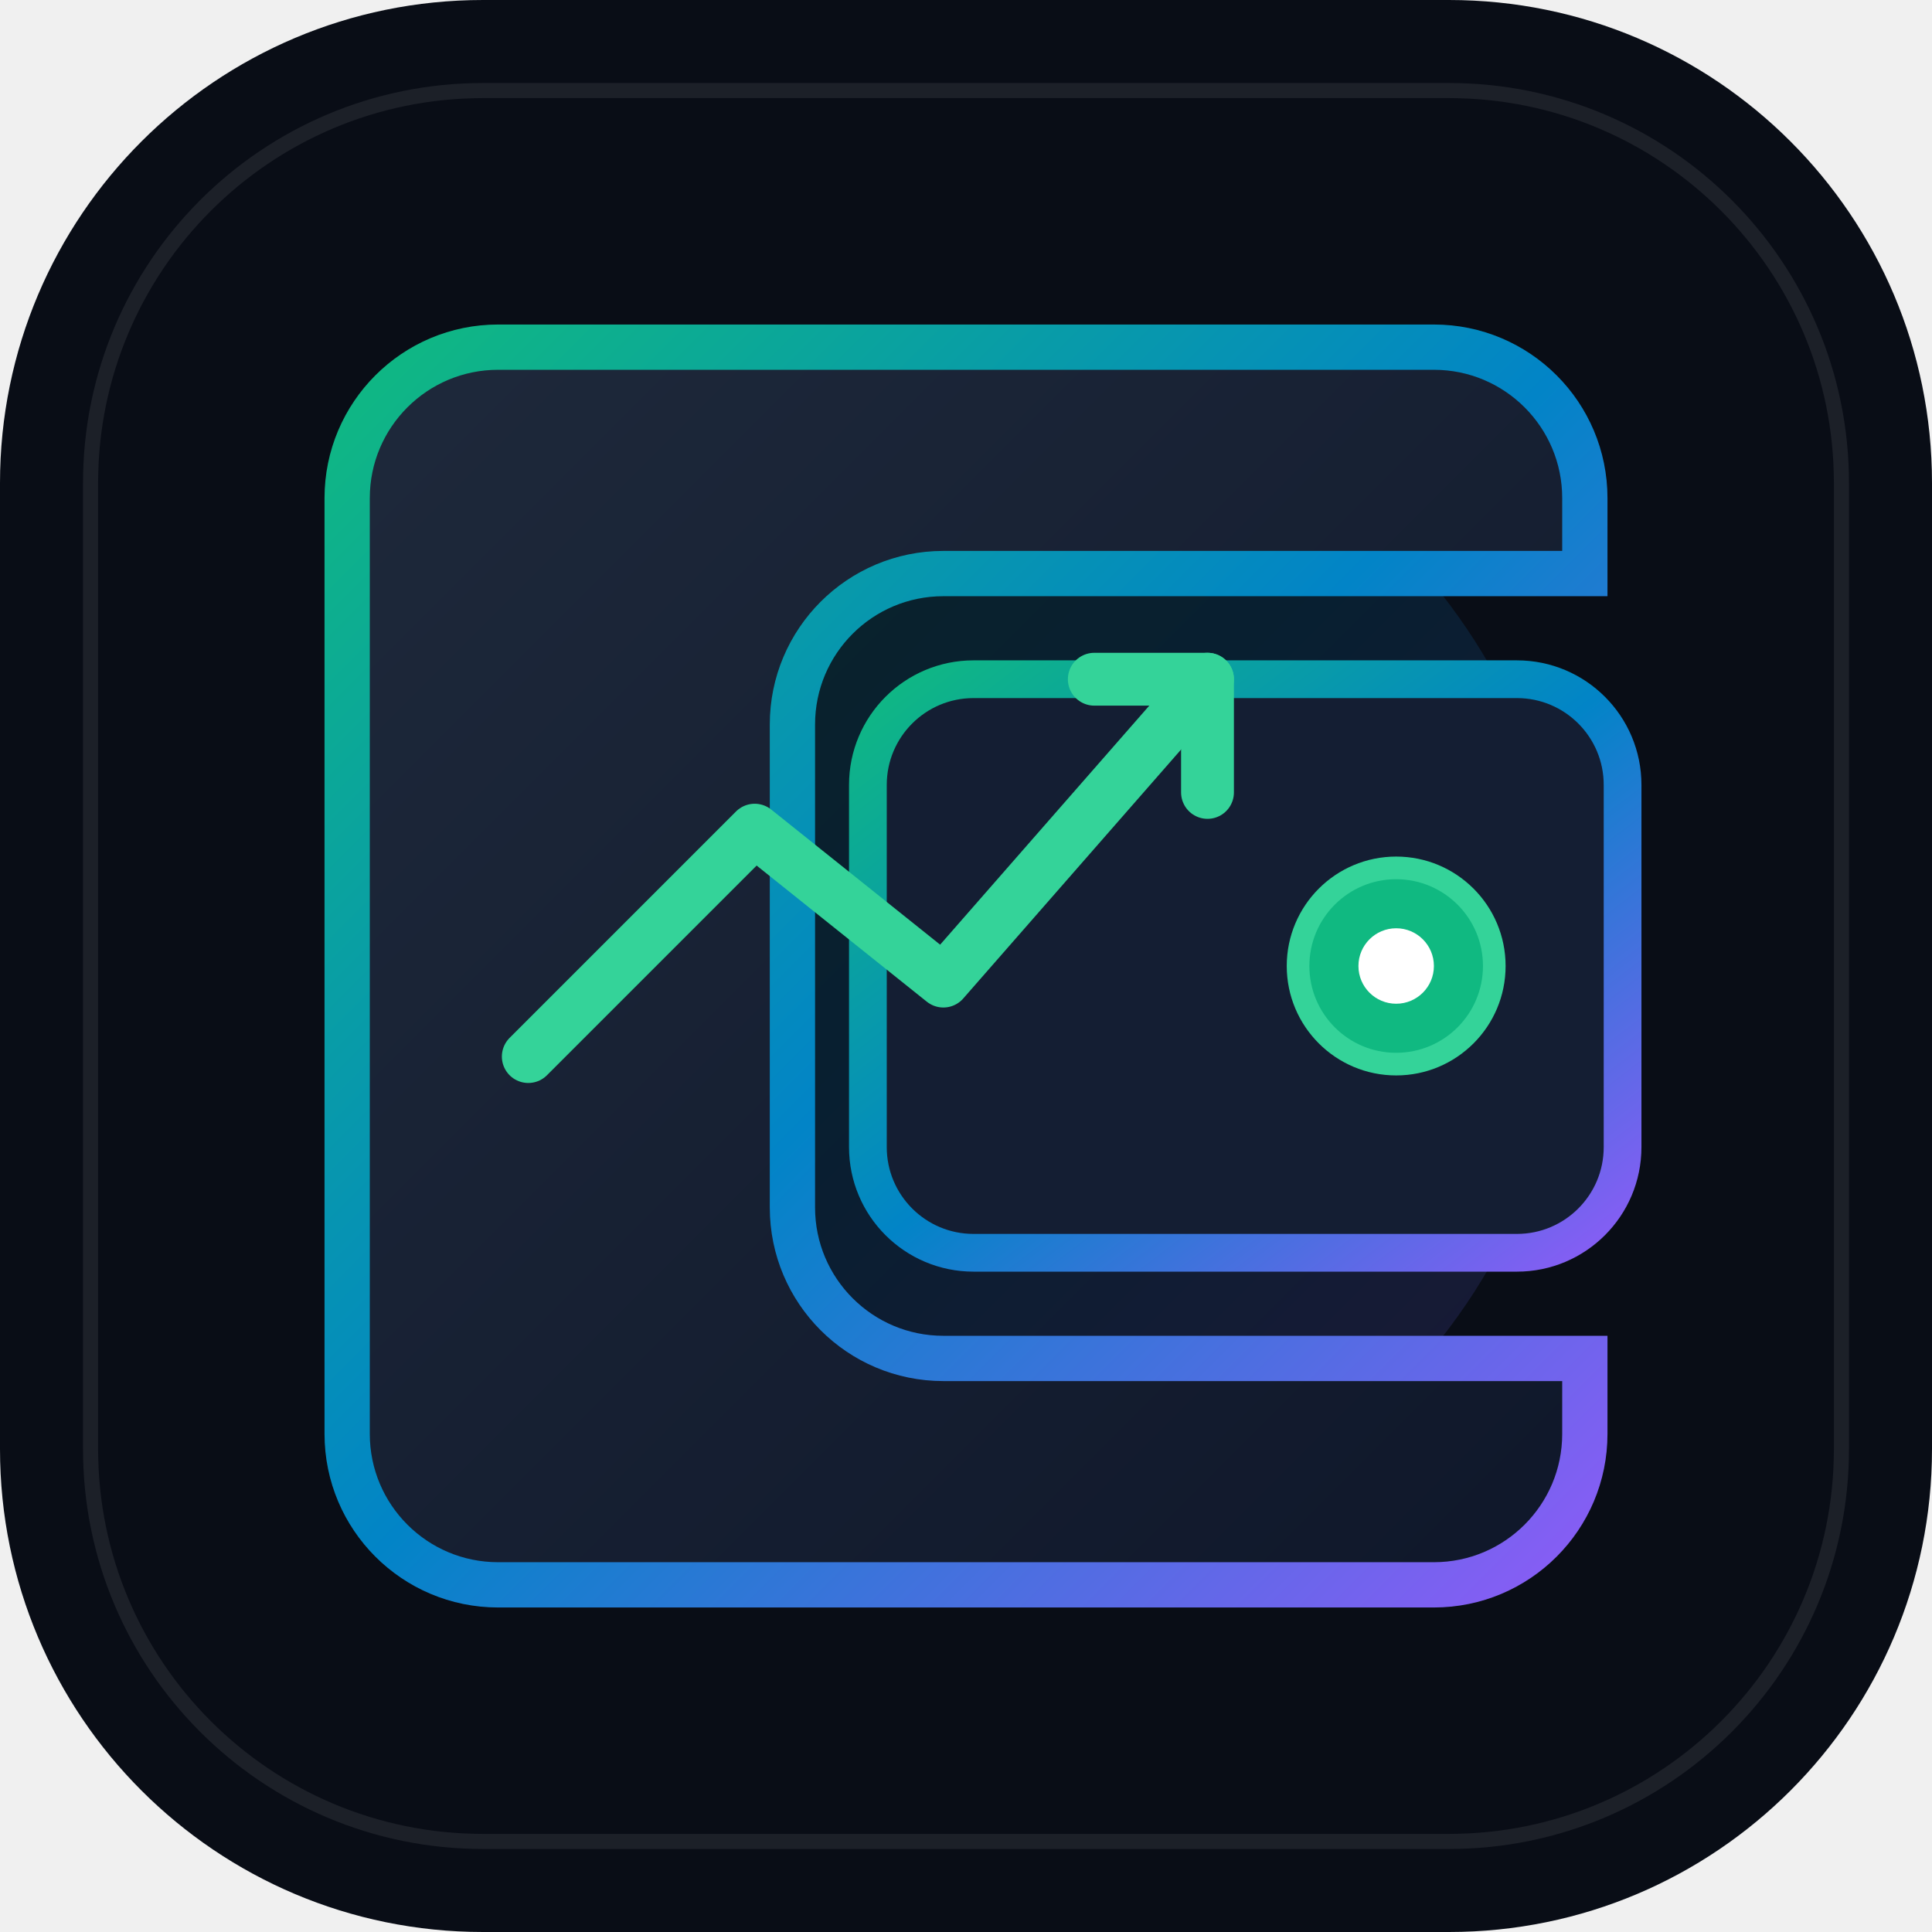
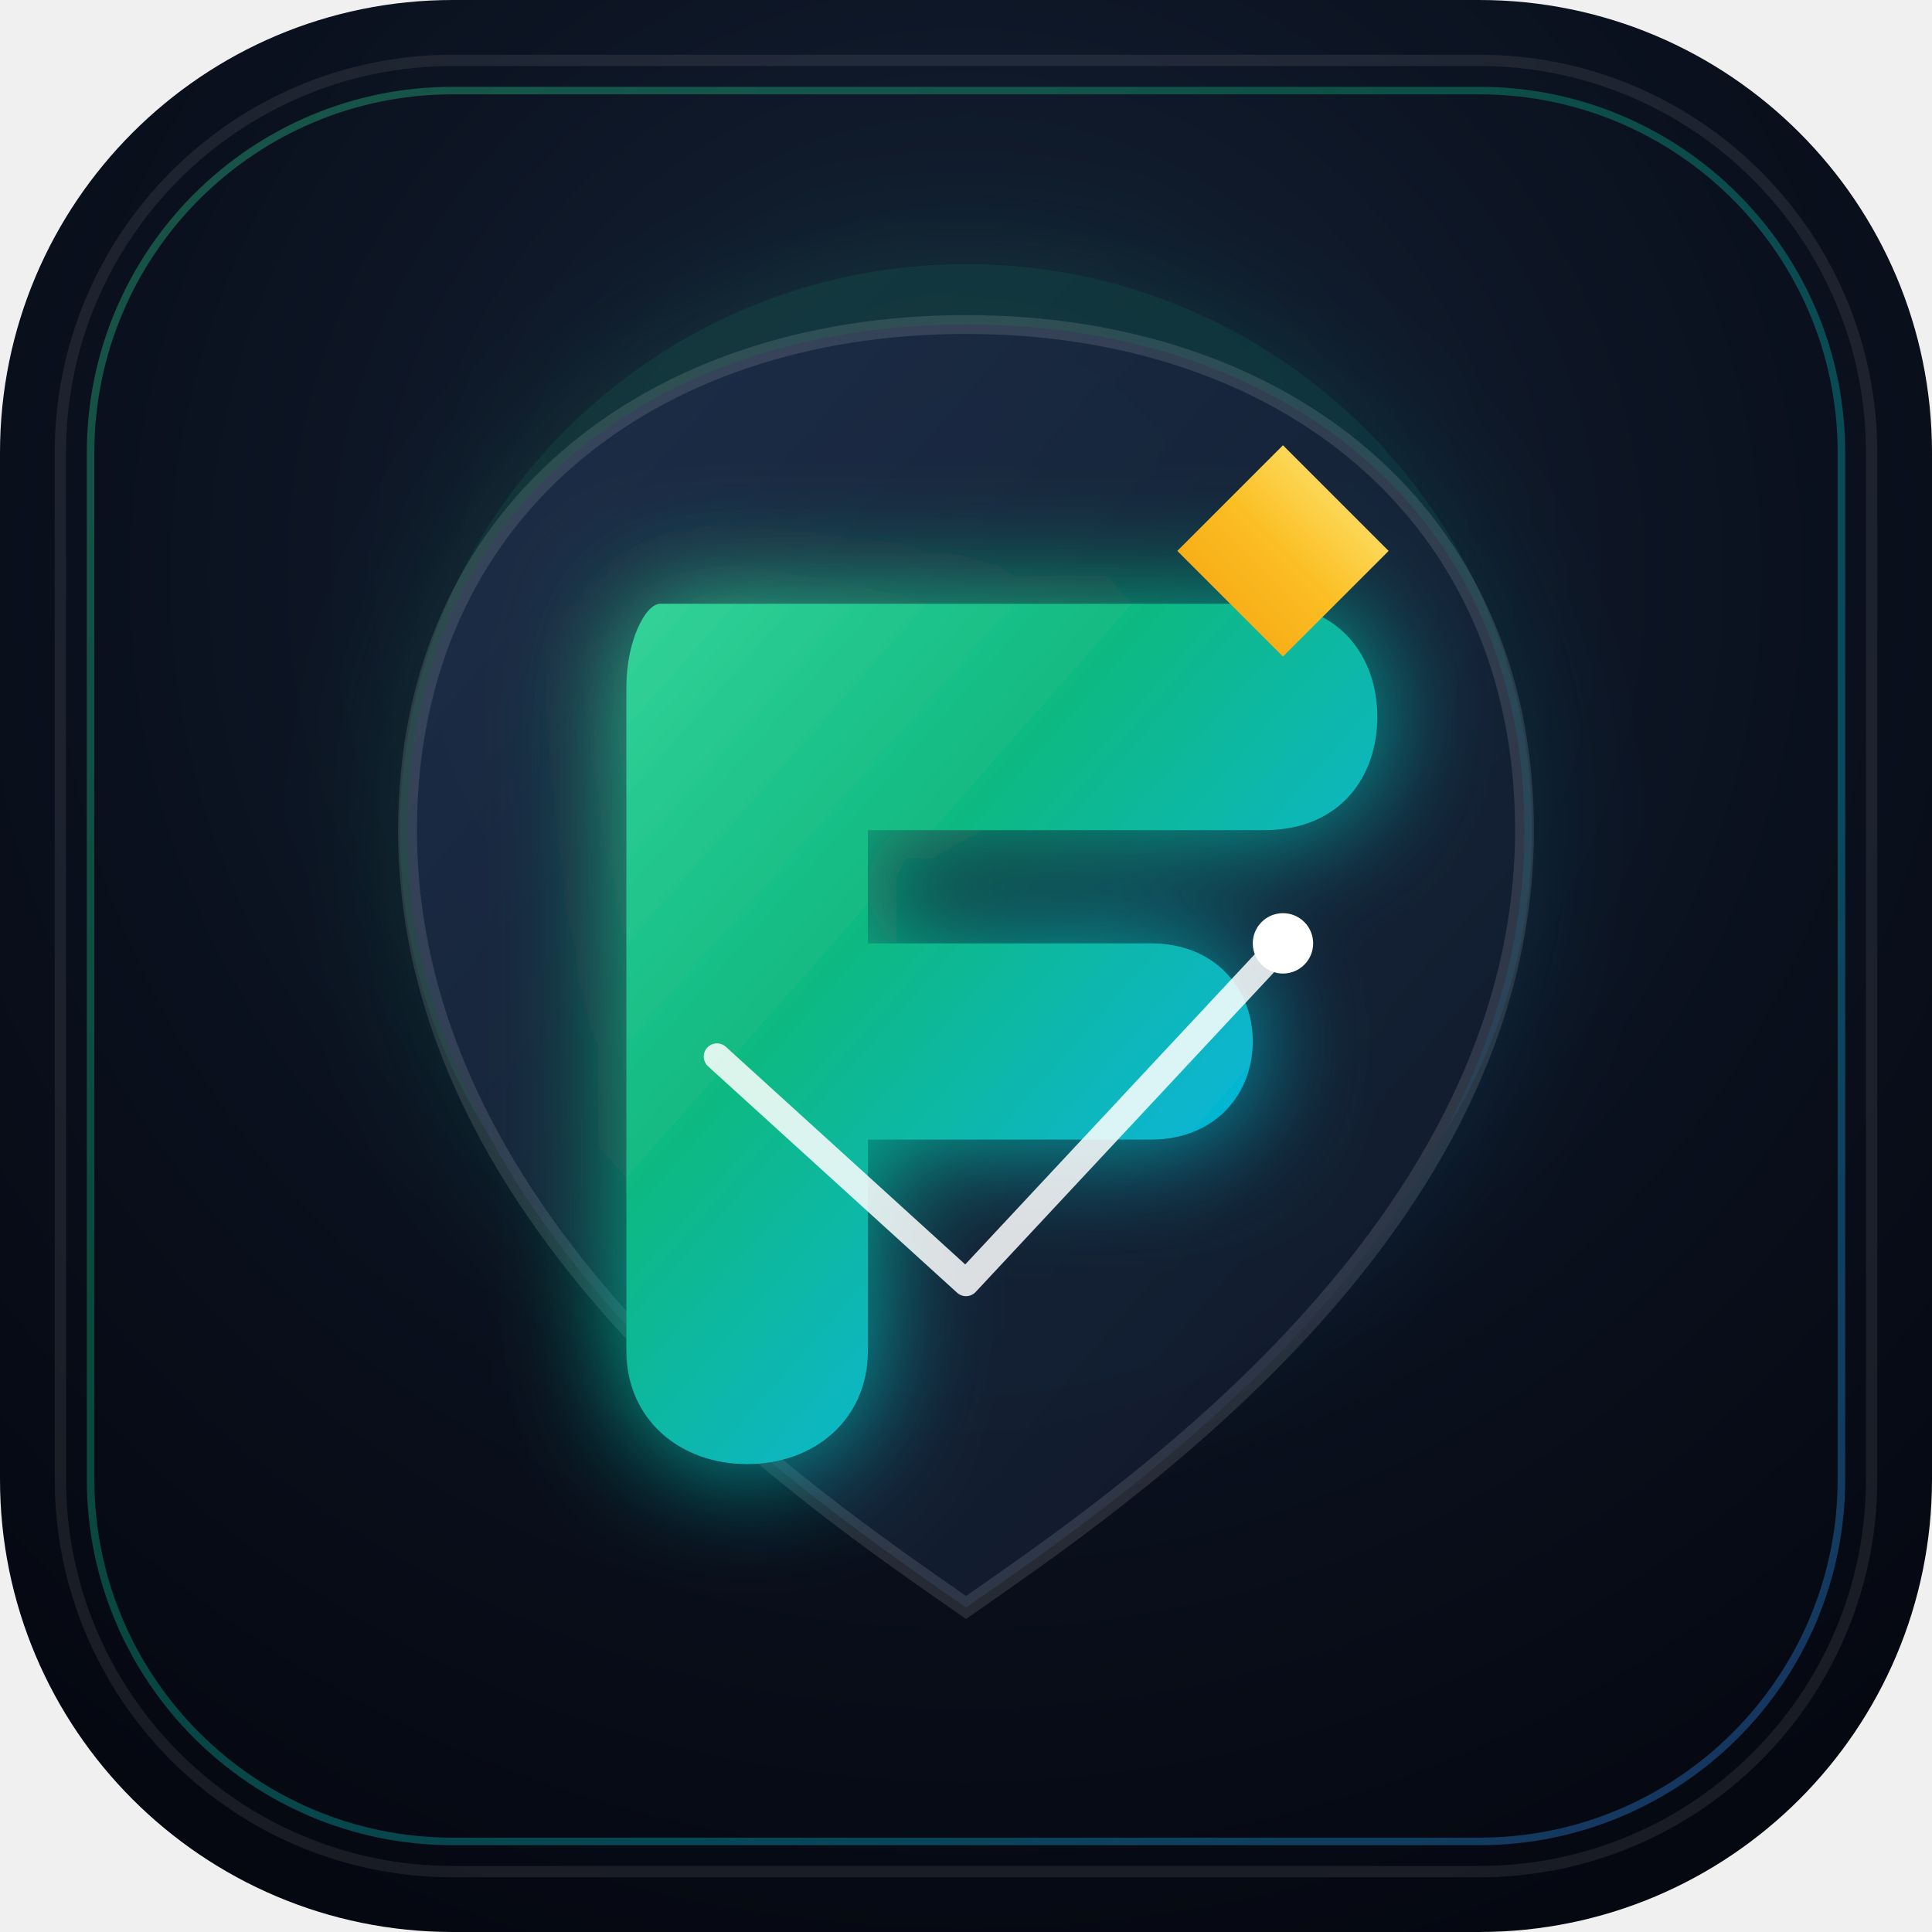
<svg xmlns="http://www.w3.org/2000/svg" viewBox="0 0 512 512" width="512" height="512">
  <defs>
-     <linearGradient id="finGrad" x1="0%" y1="0%" x2="100%" y2="100%">
-       <stop offset="0%" stop-color="#10b981" />
-       <stop offset="50%" stop-color="#0284c7" />
-       <stop offset="100%" stop-color="#8b5cf6" />
+     <radialGradient id="bgGrad" cx="50%" cy="30%" r="75%">
+       <stop offset="0%" stop-color="#152438" />
+       <stop offset="60%" stop-color="#0a101d" />
+       <stop offset="100%" stop-color="#050811" />
+     </radialGradient>
+     <linearGradient id="neonEmeraldCyan" x1="0%" y1="0%" x2="100%" y2="100%">
+       <stop offset="0%" stop-color="#34d399" />
+       <stop offset="35%" stop-color="#10b981" />
+       <stop offset="70%" stop-color="#06b6d4" />
+       <stop offset="100%" stop-color="#3b82f6" />
    </linearGradient>
-     <linearGradient id="cardGrad" x1="0%" y1="0%" x2="100%" y2="100%">
-       <stop offset="0%" stop-color="#1e293b" />
-       <stop offset="100%" stop-color="#0f172a" />
+     <linearGradient id="goldAccent" x1="0%" y1="100%" x2="100%" y2="0%">
+       <stop offset="0%" stop-color="#f59e0b" />
+       <stop offset="50%" stop-color="#fbbf24" />
+       <stop offset="100%" stop-color="#fef08a" />
+     </linearGradient>
+     <filter id="glowEffect" x="-20%" y="-20%" width="140%" height="140%">
+       <feGaussianBlur stdDeviation="16" result="blur" />
+       <feComposite in="SourceGraphic" in2="blur" operator="over" />
+     </filter>
+     <linearGradient id="cardSurface" x1="0%" y1="0%" x2="100%" y2="100%">
+       <stop offset="0%" stop-color="#1e2d4a" stop-opacity="0.9" />
+       <stop offset="100%" stop-color="#0e1726" stop-opacity="0.95" />
    </linearGradient>
  </defs>
-   <rect width="512" height="512" rx="128" fill="#090d16" />
-   <rect x="24" y="24" width="464" height="464" rx="104" fill="none" stroke="rgba(255,255,255,0.08)" stroke-width="4" />
-   <circle cx="256" cy="256" r="160" fill="url(#finGrad)" opacity="0.15" />
-   <path d="M420 360V380C420 402.091 402.091 420 380 420H132C109.909 420 92 402.091 92 380V132C92 109.909 109.909 92 132 92H380C402.091 92 420 109.909 420 132V152H250C227.909 152 210 169.909 210 192V320C210 342.091 227.909 360 250 360H420Z" fill="url(#cardGrad)" stroke="url(#finGrad)" stroke-width="12" />
-   <rect x="230" y="180" width="200" height="152" rx="28" fill="#141e33" stroke="url(#finGrad)" stroke-width="10" />
-   <circle cx="370" cy="256" r="26" fill="#10b981" stroke="#34d399" stroke-width="6" />
-   <circle cx="370" cy="256" r="10" fill="#ffffff" />
-   <path d="M140 280 L200 220 L250 260 L320 180" fill="none" stroke="#34d399" stroke-width="14" stroke-linecap="round" stroke-linejoin="round" />
-   <polyline points="290,180 320,180 320,210" fill="none" stroke="#34d399" stroke-width="14" stroke-linecap="round" stroke-linejoin="round" />
+   <rect width="512" height="512" rx="120" fill="url(#bgGrad)" />
+   <rect x="16" y="16" width="480" height="480" rx="104" fill="none" stroke="rgba(255, 255, 255, 0.08)" stroke-width="3" />
+   <rect x="24" y="24" width="464" height="464" rx="96" fill="none" stroke="url(#neonEmeraldCyan)" stroke-width="2" opacity="0.35" />
+   <circle cx="256" cy="220" r="150" fill="url(#neonEmeraldCyan)" opacity="0.16" filter="url(#glowEffect)" />
+   <path d="M 256 86            C 340 86 404 136 404 220            C 404 326 296 398 256 426            C 216 398 108 326 108 220            C 108 136 172 86 256 86 Z" fill="url(#cardSurface)" stroke="rgba(255, 255, 255, 0.12)" stroke-width="5" />
+   <path d="M 175 160            L 335 160            C 355 160 365 174 365 190            C 365 206 355 220 335 220            L 230 220            L 230 250            L 305 250            C 322 250 332 262 332 276            C 332 290 322 302 305 302            L 230 302            L 230 358            C 230 376 216 388 198 388            C 180 388 166 376 166 358            L 166 182            C 166 170 171 160 175 160 Z" fill="url(#neonEmeraldCyan)" filter="url(#glowEffect)" />
+   <polygon points="340,118 368,146 340,174 312,146" fill="url(#goldAccent)" />
+   <path d="M 190 280 L 256 340 L 340 250" fill="none" stroke="#ffffff" stroke-width="7" stroke-linecap="round" stroke-linejoin="round" opacity="0.85" />
+   <circle cx="340" cy="250" r="8" fill="#ffffff" />
</svg>
